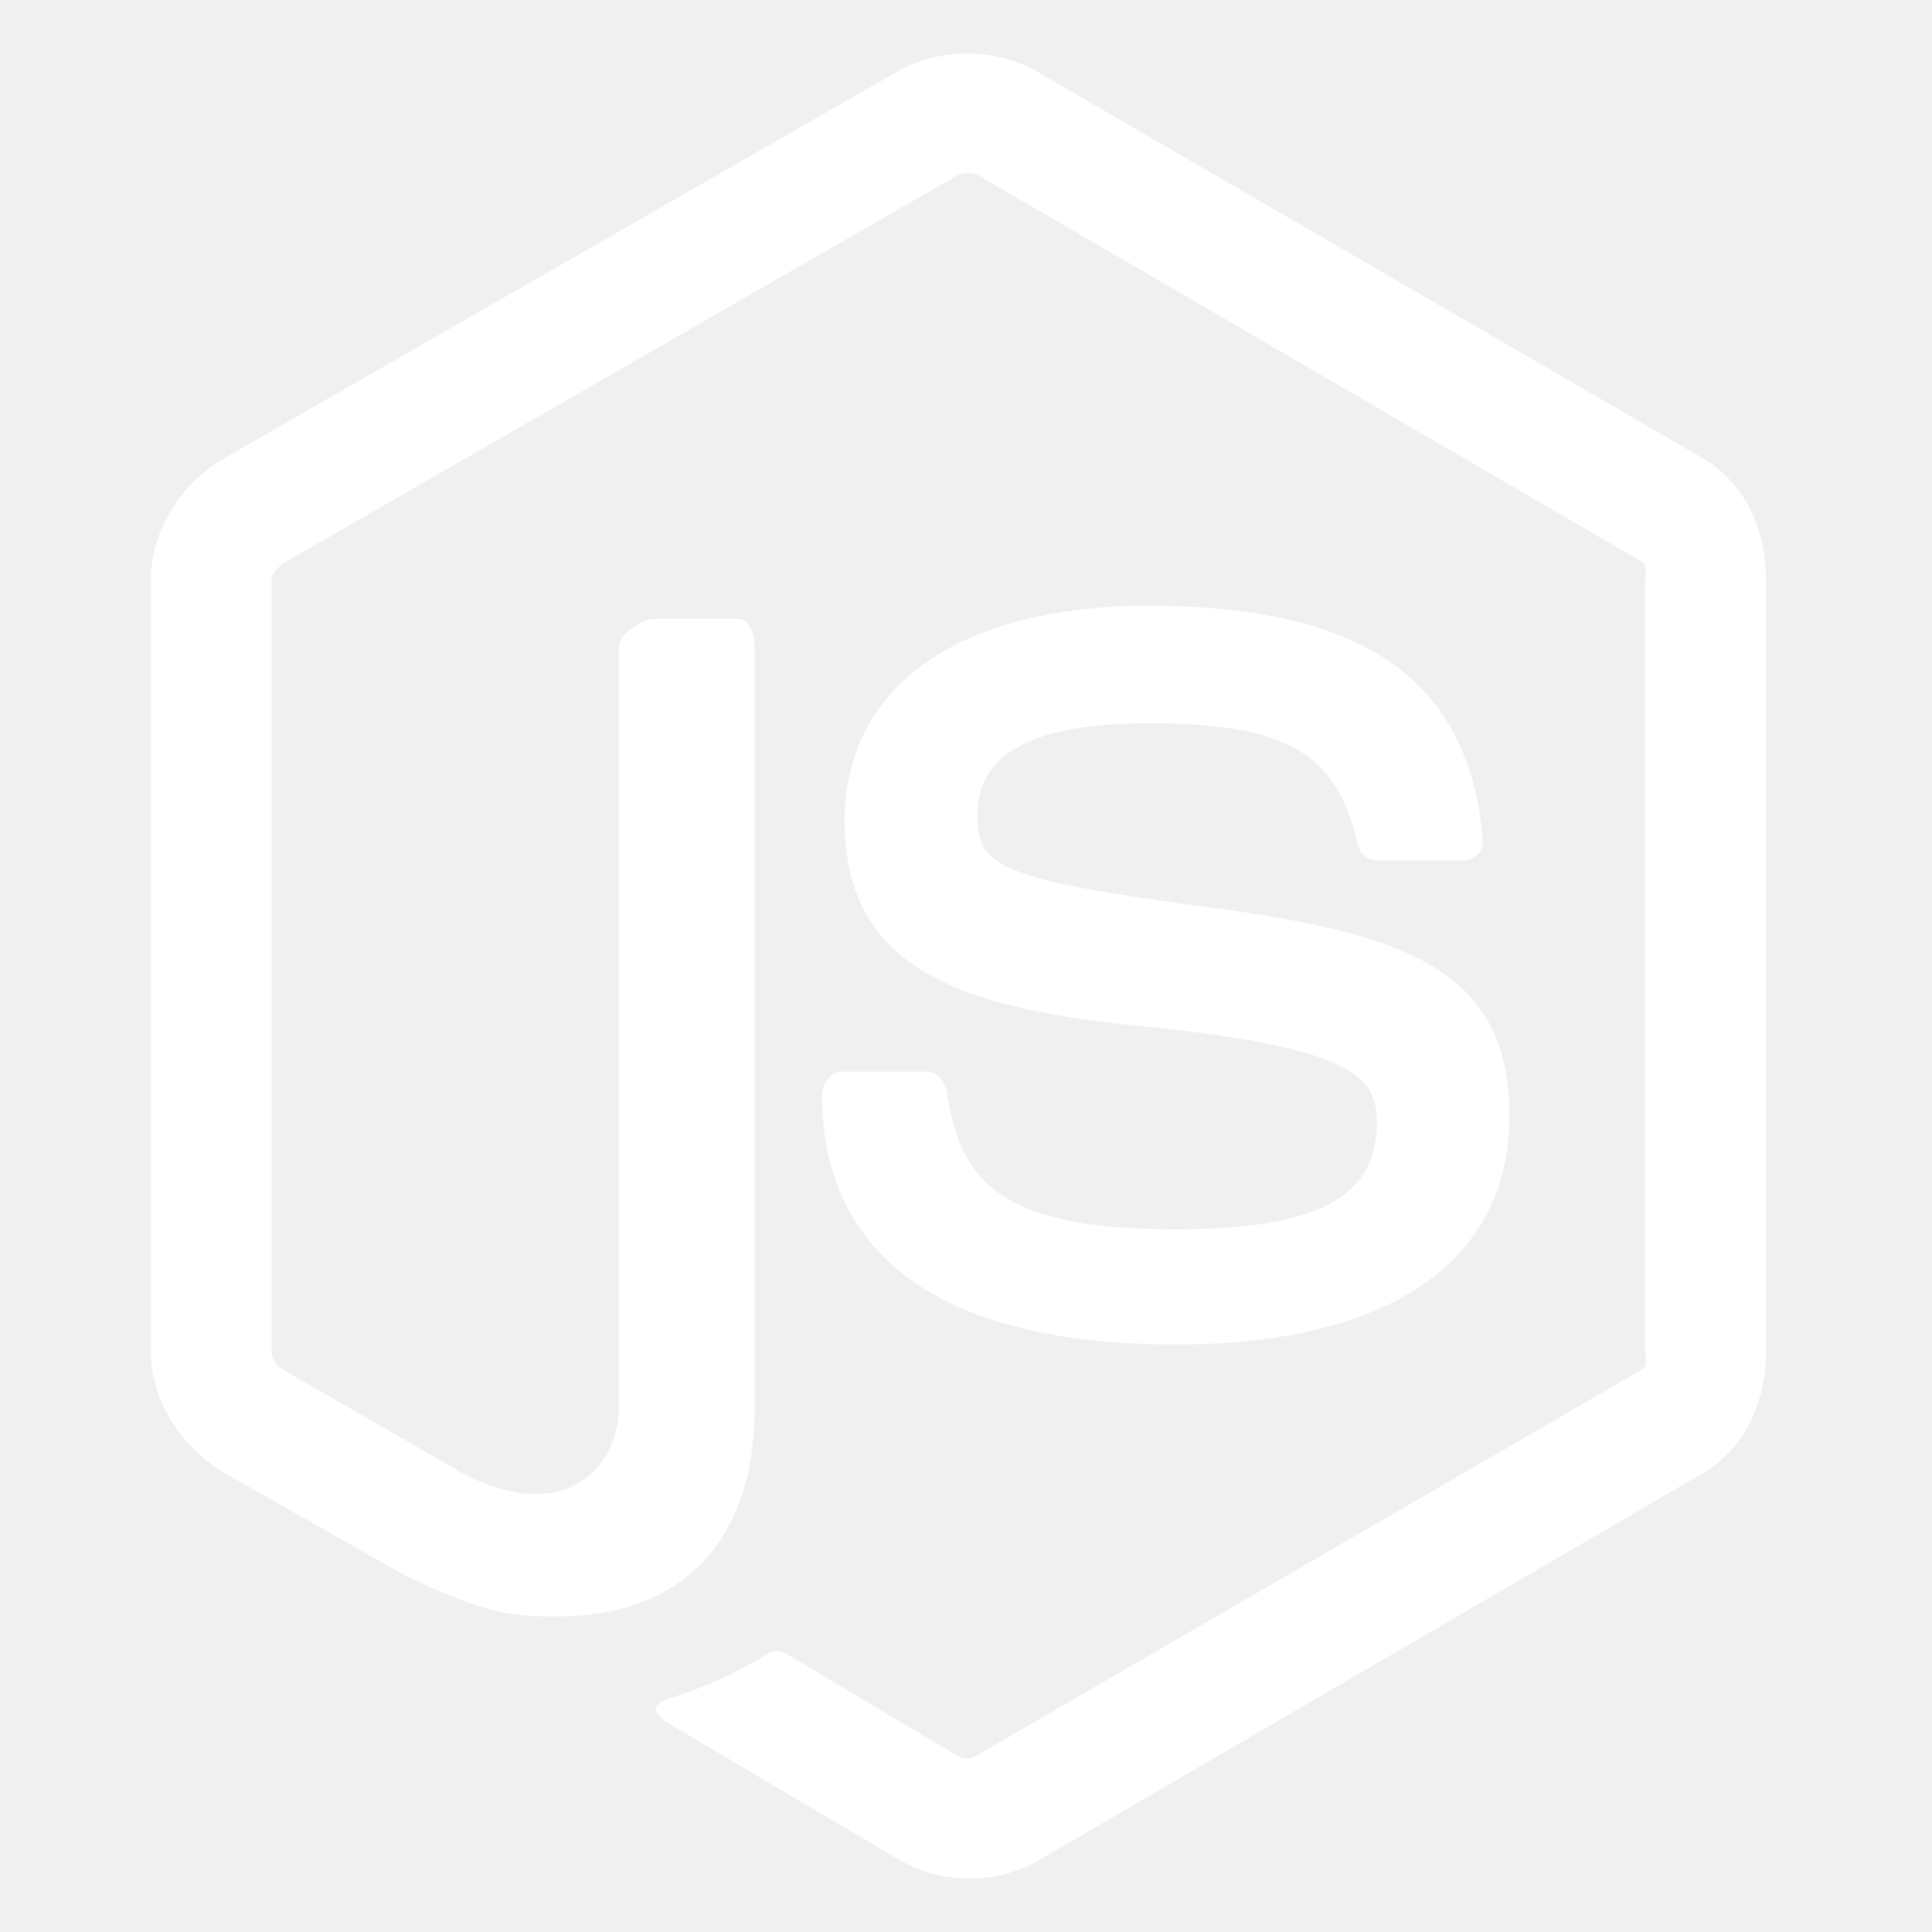
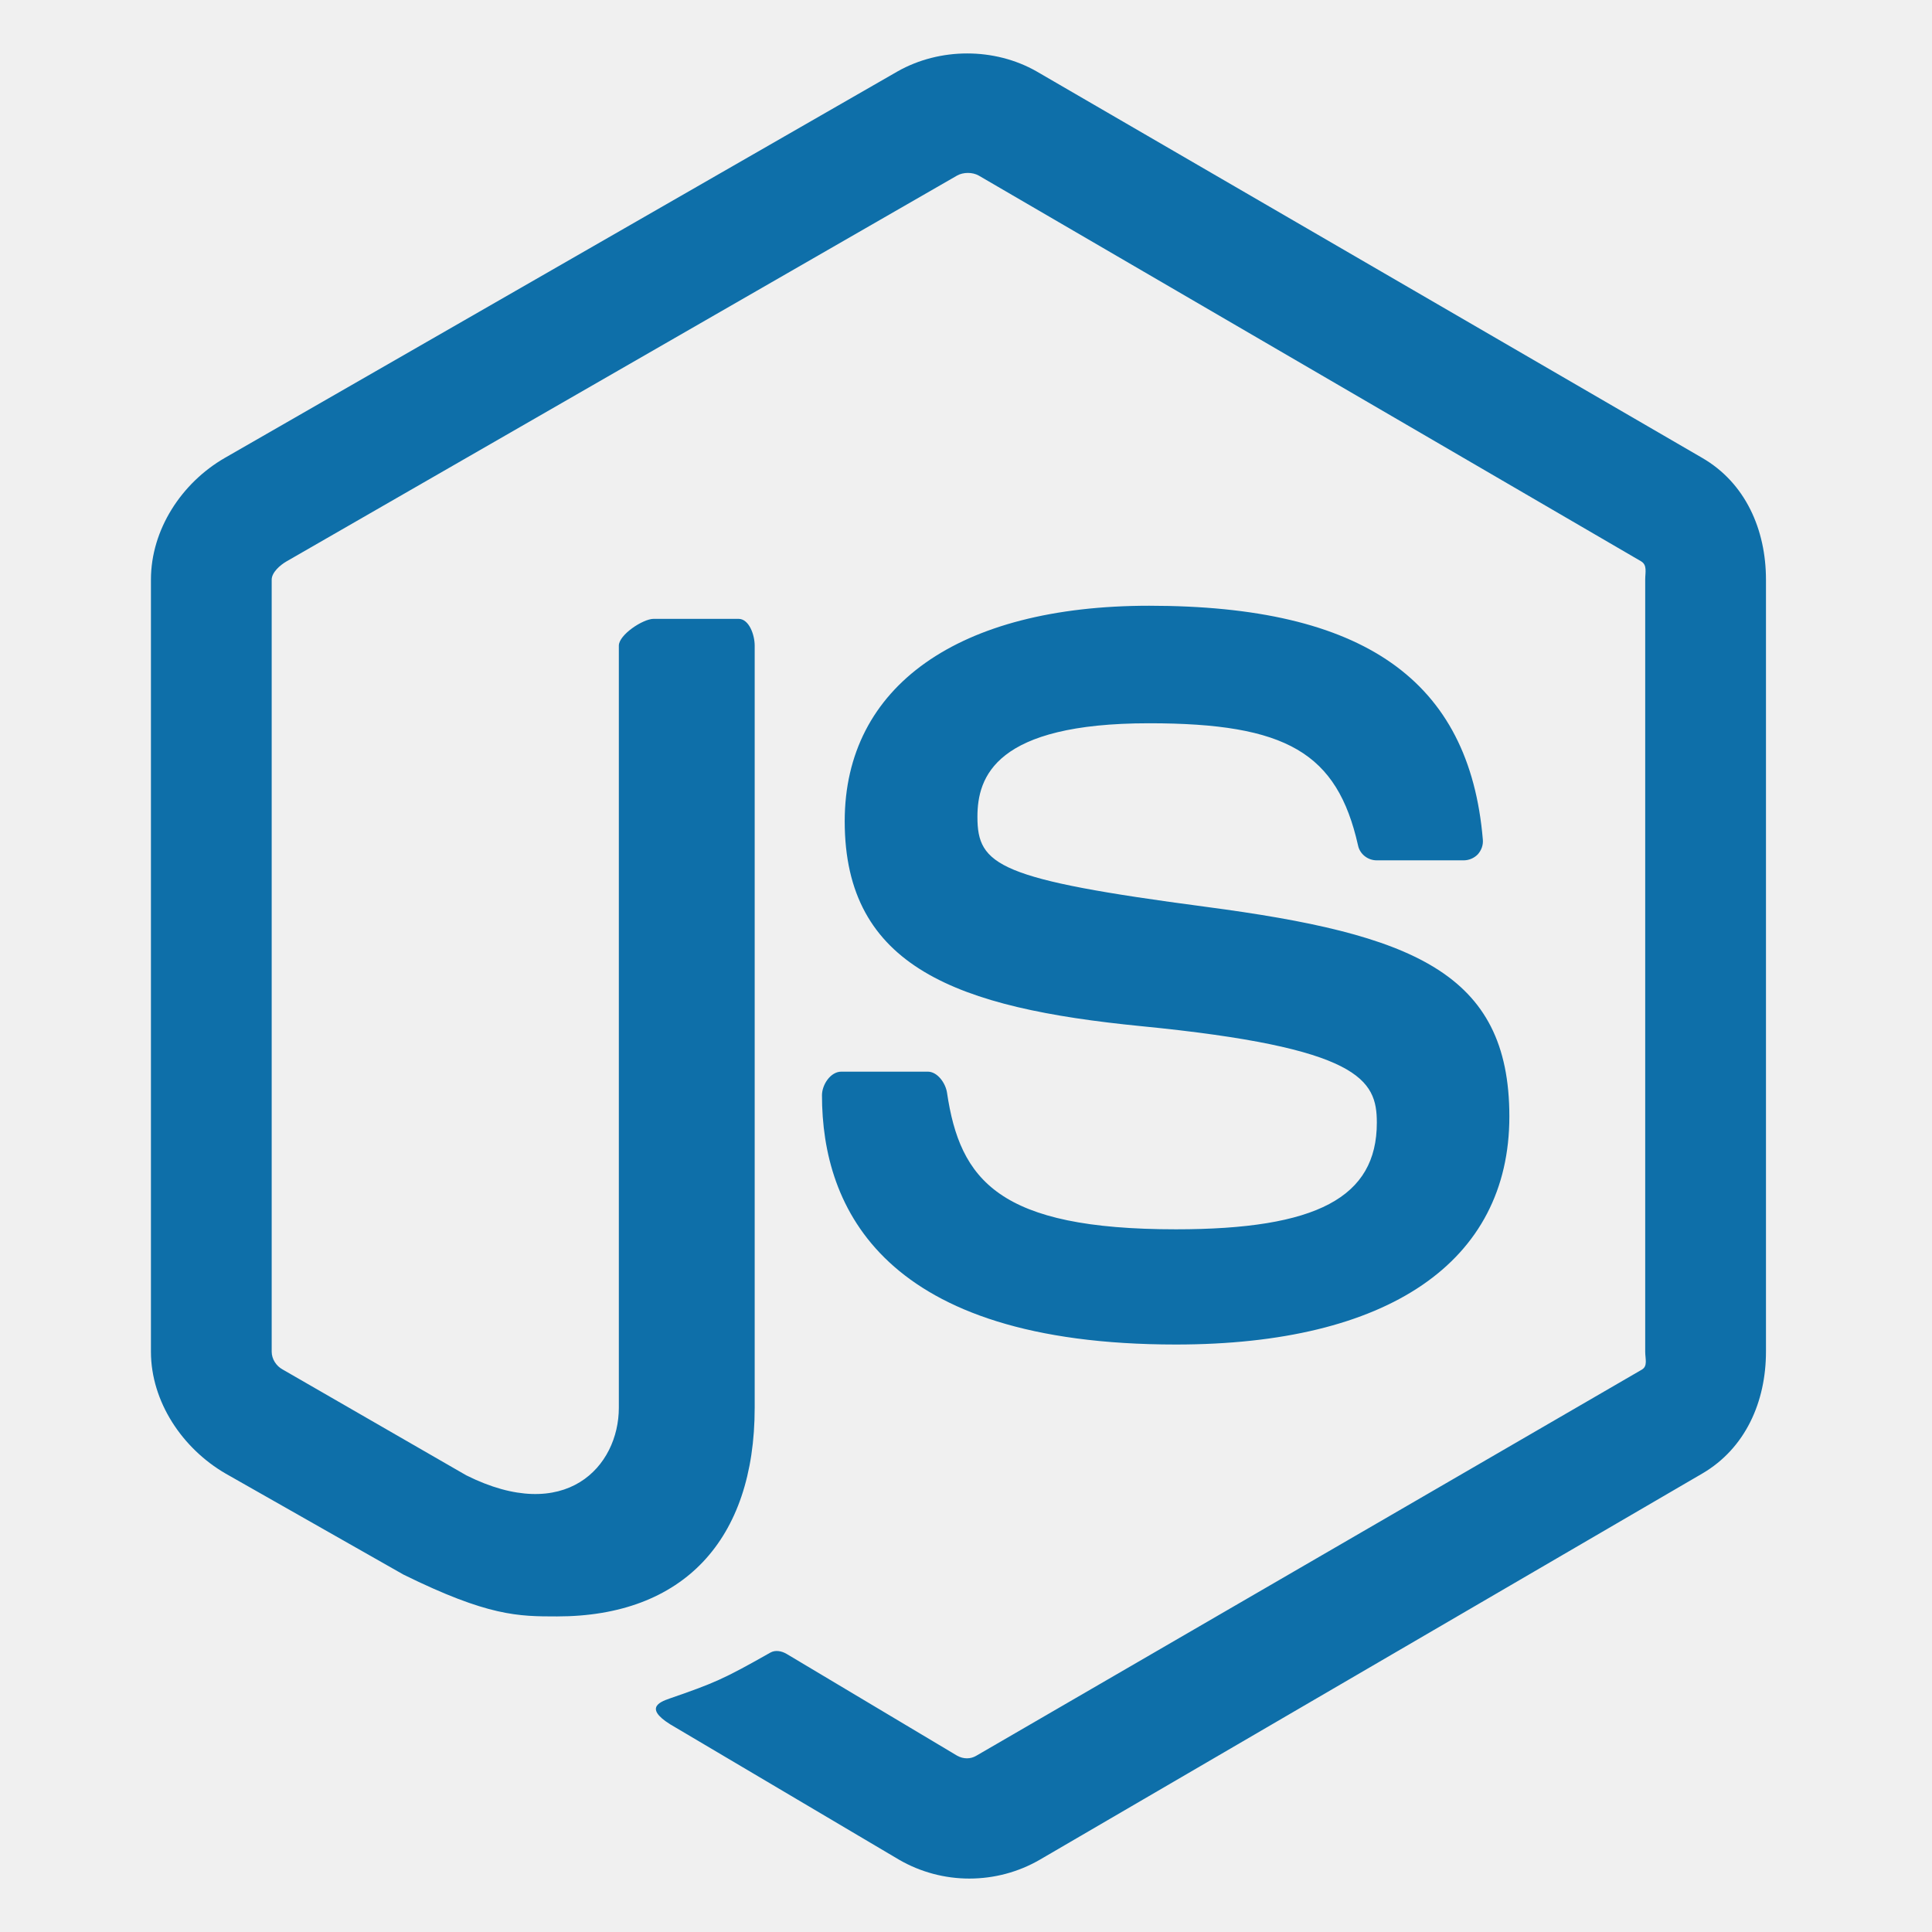
<svg xmlns="http://www.w3.org/2000/svg" viewBox="0 0 128 128">
-   <path fill="white" d="M112.771 30.334l-44.097-25.605c-2.781-1.584-6.402-1.584-9.205 0l-44.568 25.605c-2.87 1.651-4.901 4.754-4.901 8.073v51.142c0 3.319 2.084 6.423 4.954 8.083l11.775 6.688c5.628 2.772 7.617 2.772 10.178 2.772 8.333 0 13.093-5.039 13.093-13.828v-50.49c0-.713-.371-1.774-1.071-1.774h-5.623c-.712 0-2.306 1.061-2.306 1.773v50.49c0 3.896-3.524 7.773-10.11 4.48l-12.167-7.013c-.424-.23-.723-.693-.723-1.181v-51.142c0-.482.555-.966.982-1.213l44.424-25.561c.415-.235 1.025-.235 1.439 0l43.882 25.555c.42.253.272.722.272 1.219v51.142c0 .488.183.963-.232 1.198l-44.086 25.576c-.378.227-.847.227-1.261 0l-11.307-6.749c-.341-.198-.746-.269-1.073-.086-3.146 1.783-3.726 2.02-6.677 3.043-.726.253-1.797.692.41 1.929l14.798 8.754c1.417.82 3.027 1.246 4.647 1.246 1.642 0 3.25-.426 4.667-1.246l43.885-25.582c2.87-1.672 4.23-4.764 4.23-8.083v-51.142c0-3.319-1.36-6.414-4.229-8.073zM77.91 81.445c-11.726 0-14.309-3.235-15.17-9.066-.1-.628-.633-1.379-1.272-1.379h-5.731c-.709 0-1.279.86-1.279 1.566 0 7.466 4.059 16.512 23.453 16.512 14.039 0 22.088-5.455 22.088-15.109 0-9.572-6.467-12.084-20.082-13.886-13.762-1.819-15.16-2.738-15.16-5.962 0-2.658 1.184-6.203 11.374-6.203 9.105 0 12.461 1.954 13.842 8.091.118.577.645.991 1.24.991h5.754c.354 0 .692-.143.94-.396.24-.272.367-.613.335-.979-.891-10.568-7.912-15.493-22.112-15.493-12.631 0-20.166 5.334-20.166 14.275 0 9.698 7.497 12.378 19.622 13.577 14.505 1.422 15.633 3.542 15.633 6.395 0 4.955-3.978 7.066-13.309 7.066z" />
+   <path fill="#0E6FA9" d="M112.771 30.334l-44.097-25.605c-2.781-1.584-6.402-1.584-9.205 0l-44.568 25.605c-2.87 1.651-4.901 4.754-4.901 8.073v51.142c0 3.319 2.084 6.423 4.954 8.083l11.775 6.688c5.628 2.772 7.617 2.772 10.178 2.772 8.333 0 13.093-5.039 13.093-13.828v-50.49c0-.713-.371-1.774-1.071-1.774h-5.623c-.712 0-2.306 1.061-2.306 1.773v50.49c0 3.896-3.524 7.773-10.11 4.48l-12.167-7.013c-.424-.23-.723-.693-.723-1.181v-51.142c0-.482.555-.966.982-1.213l44.424-25.561c.415-.235 1.025-.235 1.439 0l43.882 25.555c.42.253.272.722.272 1.219v51.142c0 .488.183.963-.232 1.198l-44.086 25.576c-.378.227-.847.227-1.261 0l-11.307-6.749c-.341-.198-.746-.269-1.073-.086-3.146 1.783-3.726 2.02-6.677 3.043-.726.253-1.797.692.41 1.929l14.798 8.754c1.417.82 3.027 1.246 4.647 1.246 1.642 0 3.25-.426 4.667-1.246l43.885-25.582c2.87-1.672 4.23-4.764 4.23-8.083v-51.142c0-3.319-1.36-6.414-4.229-8.073zM77.91 81.445c-11.726 0-14.309-3.235-15.17-9.066-.1-.628-.633-1.379-1.272-1.379h-5.731c-.709 0-1.279.86-1.279 1.566 0 7.466 4.059 16.512 23.453 16.512 14.039 0 22.088-5.455 22.088-15.109 0-9.572-6.467-12.084-20.082-13.886-13.762-1.819-15.16-2.738-15.16-5.962 0-2.658 1.184-6.203 11.374-6.203 9.105 0 12.461 1.954 13.842 8.091.118.577.645.991 1.24.991h5.754c.354 0 .692-.143.94-.396.24-.272.367-.613.335-.979-.891-10.568-7.912-15.493-22.112-15.493-12.631 0-20.166 5.334-20.166 14.275 0 9.698 7.497 12.378 19.622 13.577 14.505 1.422 15.633 3.542 15.633 6.395 0 4.955-3.978 7.066-13.309 7.066z" />
</svg>
